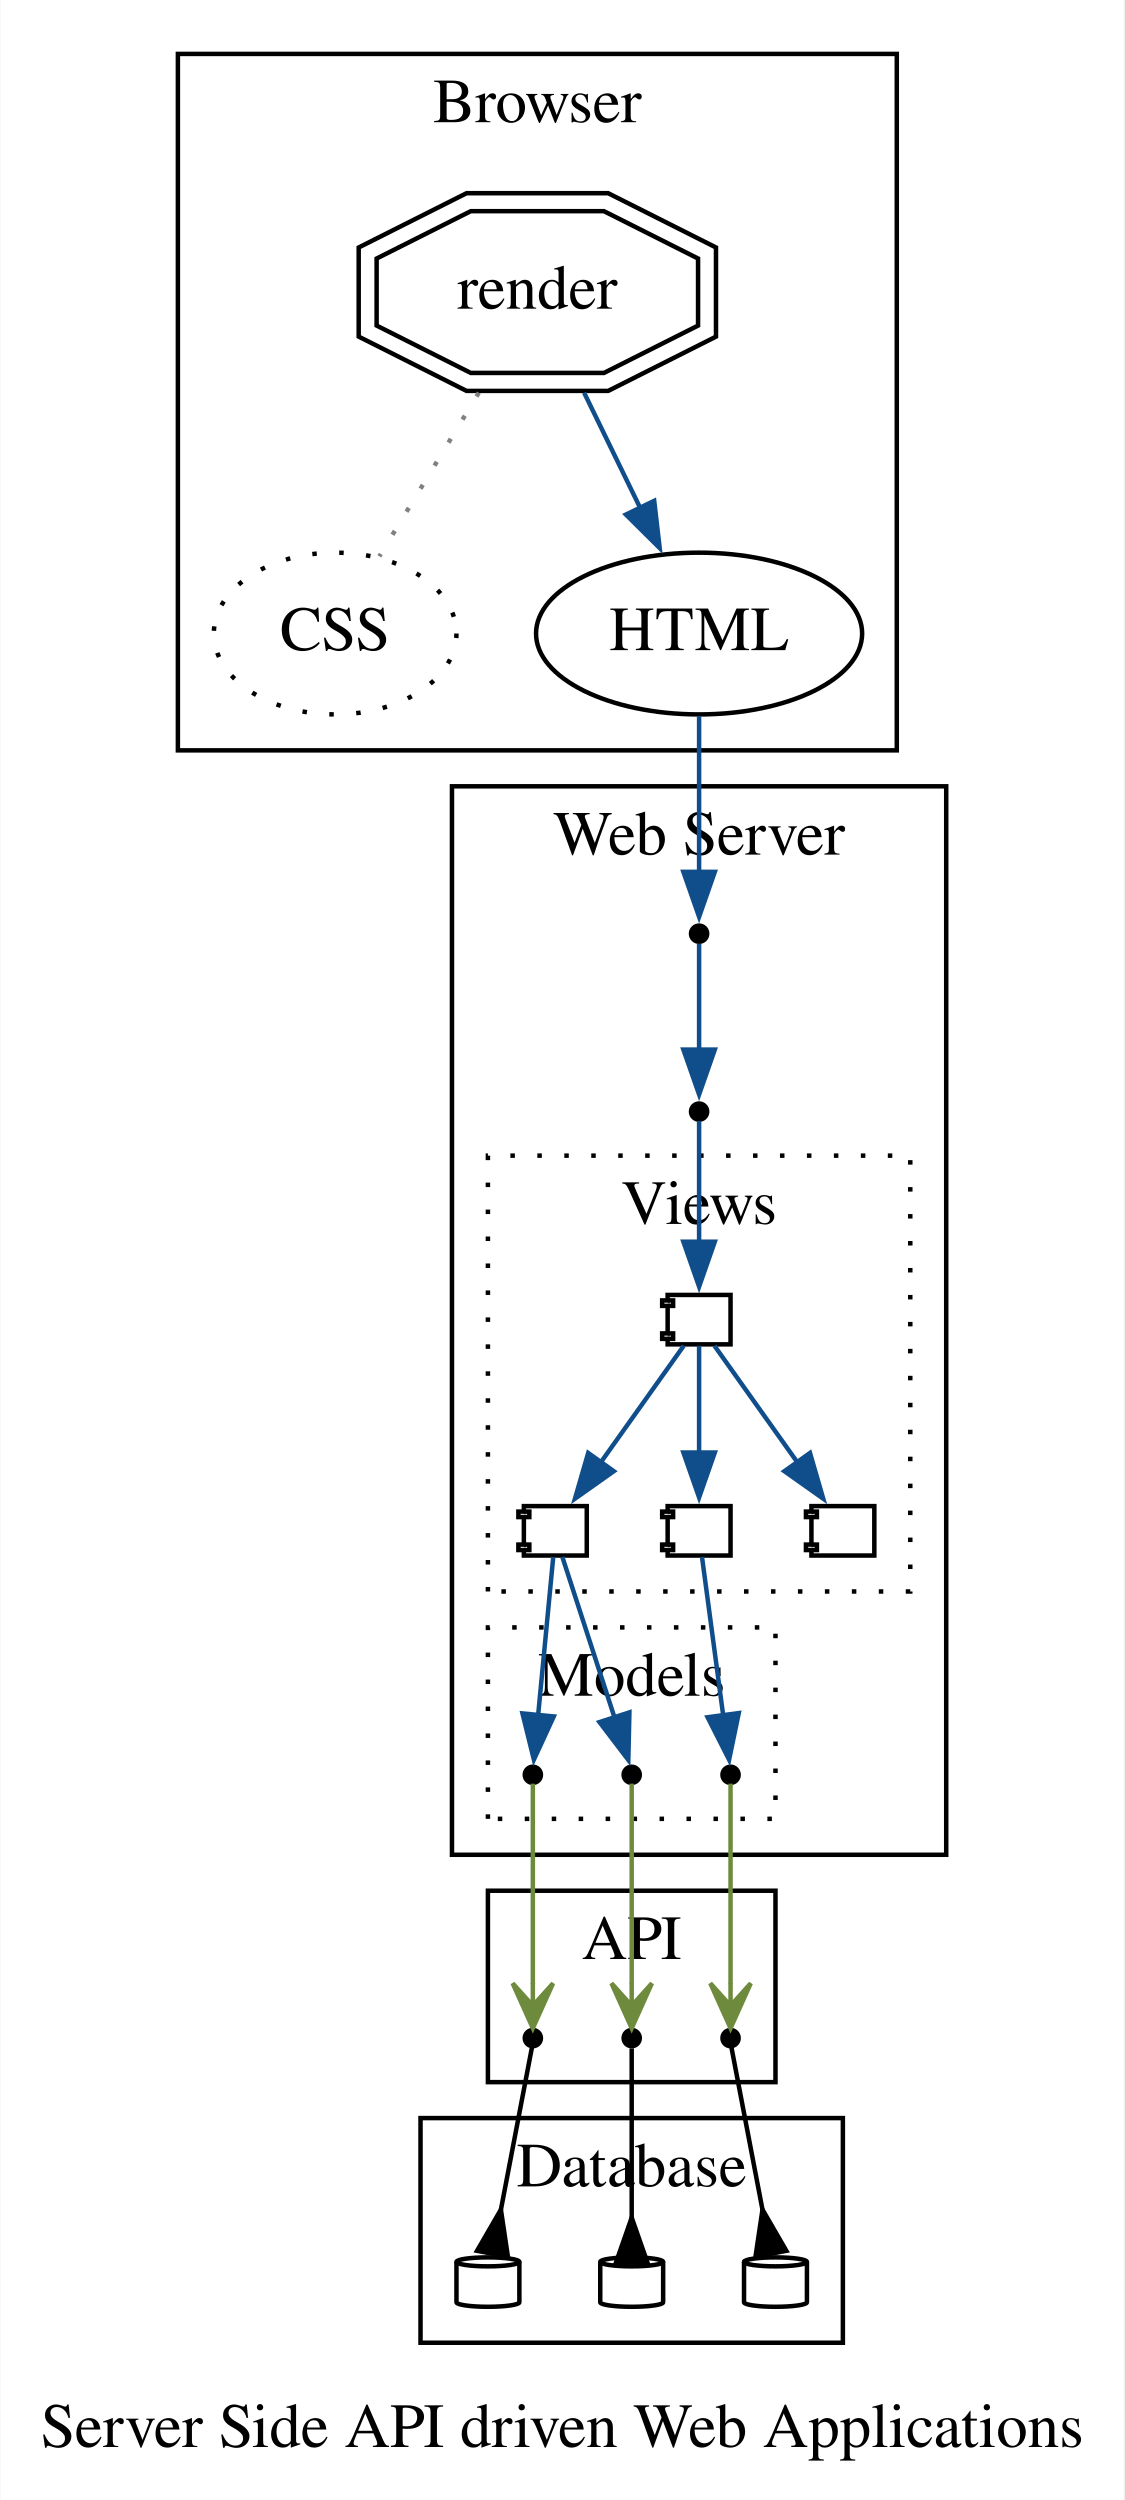
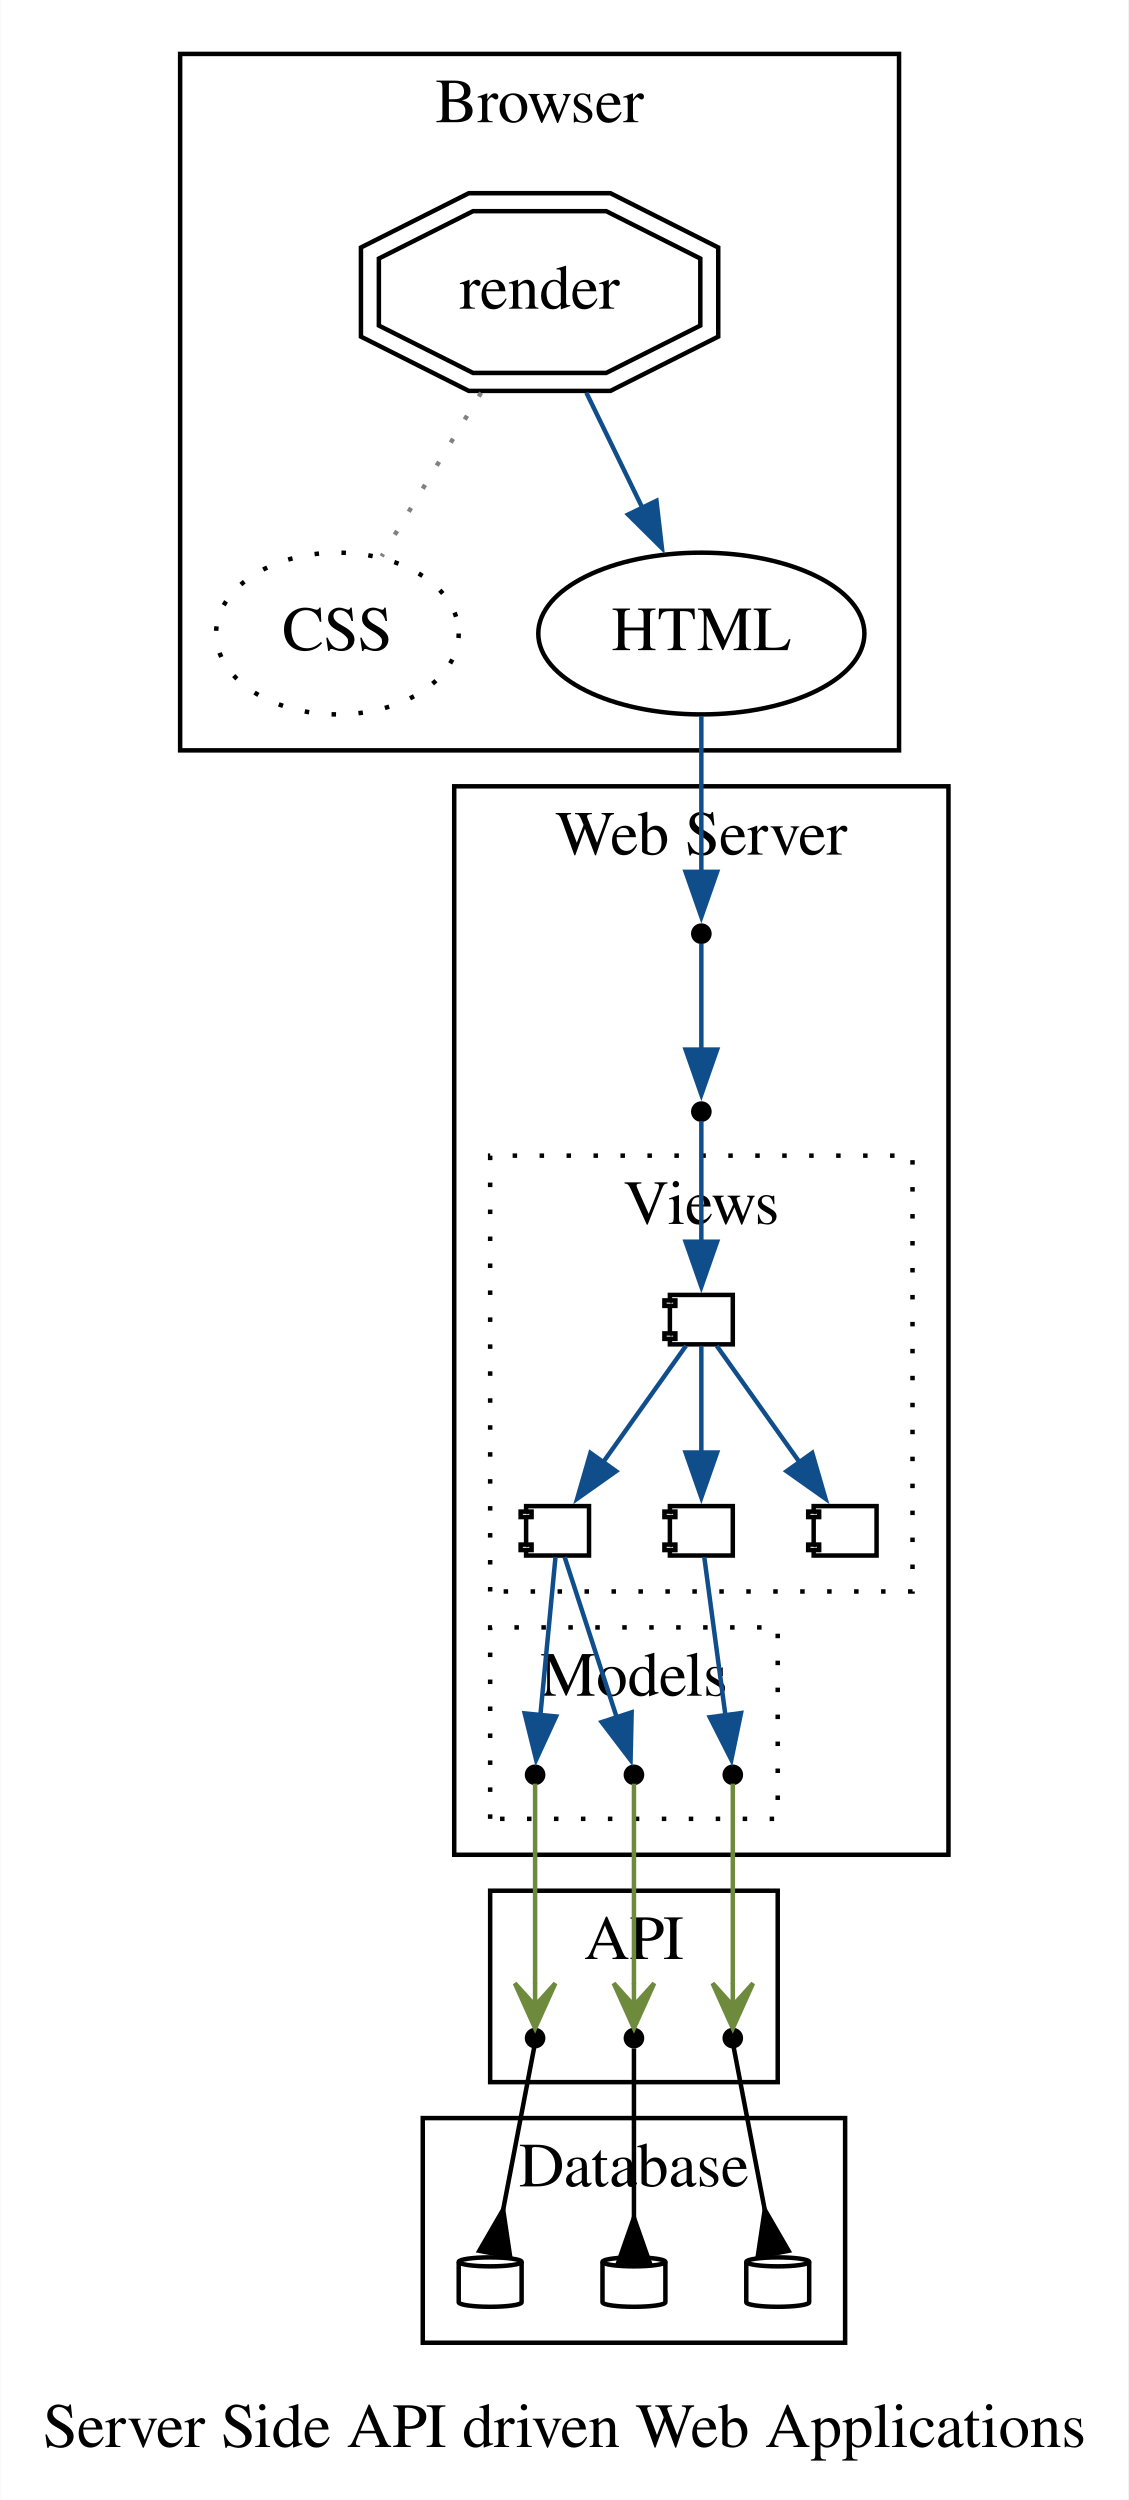
- <svg xmlns="http://www.w3.org/2000/svg" width="250pt" height="556pt" viewBox="0.00 0.00 250.00 556.40">
+ <svg xmlns="http://www.w3.org/2000/svg" width="251pt" height="556pt" viewBox="0.00 0.00 251.00 556.40">
  <g id="page0,1_graph0" class="graph" transform="scale(1 1) rotate(0) translate(4 552.4)">
-     <polygon fill="white" stroke="none" points="-4,4 -4,-552.4 246,-552.4 246,4 -4,4" />
-     <text text-anchor="middle" x="121" y="-7.8" font-family="Times,serif" font-size="14.00">Server Side API driven Web Applications</text>
+     <polygon fill="white" stroke="none" points="-4,4 -4,-552.4 247,-552.4 247,4 -4,4" />
+     <text text-anchor="middle" x="121.5" y="-7.8" font-family="Times,serif" font-size="14.00">Server Side API driven Web Applications</text>
    <g id="clust1" class="cluster">
-       <polygon fill="none" stroke="black" points="35.5,-385.4 35.5,-540.4 195.5,-540.4 195.5,-385.4 35.5,-385.4" />
-       <text text-anchor="middle" x="115.5" y="-525.2" font-family="Times,serif" font-size="14.00">Browser</text>
+       <polygon fill="none" stroke="black" points="36,-385.4 36,-540.4 196,-540.4 196,-385.4 36,-385.4" />
+       <text text-anchor="middle" x="116" y="-525.2" font-family="Times,serif" font-size="14.00">Browser</text>
    </g>
    <g id="clust2" class="cluster">
-       <polygon fill="none" stroke="black" points="96.5,-139.6 96.5,-377.4 206.5,-377.4 206.5,-139.6 96.5,-139.6" />
-       <text text-anchor="middle" x="151.5" y="-362.2" font-family="Times,serif" font-size="14.00">Web Server</text>
+       <polygon fill="none" stroke="black" points="97,-139.6 97,-377.4 207,-377.4 207,-139.6 97,-139.6" />
+       <text text-anchor="middle" x="152" y="-362.2" font-family="Times,serif" font-size="14.00">Web Server</text>
    </g>
    <g id="clust3" class="cluster">
-       <polygon fill="none" stroke="black" stroke-dasharray="1,5" points="104.5,-147.6 104.5,-190.2 168.5,-190.2 168.5,-147.6 104.5,-147.6" />
-       <text text-anchor="middle" x="136.5" y="-175" font-family="Times,serif" font-size="14.00">Models</text>
+       <polygon fill="none" stroke="black" stroke-dasharray="1,5" points="105,-147.6 105,-190.2 169,-190.2 169,-147.6 105,-147.6" />
+       <text text-anchor="middle" x="137" y="-175" font-family="Times,serif" font-size="14.00">Models</text>
    </g>
    <g id="clust4" class="cluster">
-       <polygon fill="none" stroke="black" stroke-dasharray="1,5" points="104.5,-198.2 104.5,-295.2 198.5,-295.2 198.5,-198.2 104.5,-198.2" />
-       <text text-anchor="middle" x="151.5" y="-280" font-family="Times,serif" font-size="14.00">Views</text>
+       <polygon fill="none" stroke="black" stroke-dasharray="1,5" points="105,-198.2 105,-295.2 199,-295.2 199,-198.2 105,-198.2" />
+       <text text-anchor="middle" x="152" y="-280" font-family="Times,serif" font-size="14.00">Views</text>
    </g>
    <g id="clust5" class="cluster">
-       <polygon fill="none" stroke="black" points="104.5,-89 104.5,-131.6 168.5,-131.6 168.5,-89 104.5,-89" />
-       <text text-anchor="middle" x="136.5" y="-116.4" font-family="Times,serif" font-size="14.00">API</text>
+       <polygon fill="none" stroke="black" points="105,-89 105,-131.6 169,-131.6 169,-89 105,-89" />
+       <text text-anchor="middle" x="137" y="-116.4" font-family="Times,serif" font-size="14.00">API</text>
    </g>
    <g id="clust6" class="cluster">
-       <polygon fill="none" stroke="black" points="89.5,-31 89.5,-81 183.5,-81 183.5,-31 89.5,-31" />
-       <text text-anchor="middle" x="136.5" y="-65.8" font-family="Times,serif" font-size="14.00">Database</text>
+       <polygon fill="none" stroke="black" points="90,-31 90,-81 184,-81 184,-31 90,-31" />
+       <text text-anchor="middle" x="137" y="-65.8" font-family="Times,serif" font-size="14.00">Database</text>
    </g>
    <g id="node1" class="node">
-       <polygon fill="none" stroke="black" points="151.27,-479.94 151.27,-494.86 130.32,-505.4 100.68,-505.4 79.73,-494.86 79.73,-479.94 100.68,-469.4 130.32,-469.4 151.27,-479.94" />
-       <polygon fill="none" stroke="black" points="155.26,-477.48 155.26,-497.32 131.26,-509.4 99.74,-509.4 75.74,-497.32 75.74,-477.48 99.74,-465.4 131.26,-465.4 155.26,-477.48" />
-       <text text-anchor="middle" x="115.5" y="-483.7" font-family="Times,serif" font-size="14.00">render</text>
+       <polygon fill="none" stroke="black" points="151.77,-479.94 151.77,-494.86 130.82,-505.4 101.18,-505.4 80.23,-494.86 80.23,-479.94 101.18,-469.4 130.82,-469.4 151.77,-479.94" />
+       <polygon fill="none" stroke="black" points="155.76,-477.48 155.76,-497.32 131.76,-509.4 100.24,-509.4 76.24,-497.32 76.24,-477.48 100.24,-465.4 131.76,-465.4 155.76,-477.48" />
+       <text text-anchor="middle" x="116" y="-483.7" font-family="Times,serif" font-size="14.00">render</text>
    </g>
    <g id="node2" class="node">
-       <ellipse fill="none" stroke="black" stroke-dasharray="1,5" cx="70.5" cy="-411.4" rx="27" ry="18" />
-       <text text-anchor="middle" x="70.5" y="-407.7" font-family="Times,serif" font-size="14.00">CSS</text>
+       <ellipse fill="none" stroke="black" stroke-dasharray="1,5" cx="71" cy="-411.4" rx="27" ry="18" />
+       <text text-anchor="middle" x="71" y="-407.7" font-family="Times,serif" font-size="14.00">CSS</text>
    </g>
    <g id="edge2" class="edge">
-       <path fill="none" stroke="gray" stroke-dasharray="1,5" d="M102.48,-465C95.42,-453.39 86.84,-439.27 80.34,-428.58" />
+       <path fill="none" stroke="gray" stroke-dasharray="1,5" d="M102.98,-465C95.92,-453.39 87.34,-439.27 80.84,-428.58" />
    </g>
    <g id="node3" class="node">
-       <ellipse fill="none" stroke="black" cx="151.5" cy="-411.4" rx="36.29" ry="18" />
-       <text text-anchor="middle" x="151.5" y="-407.7" font-family="Times,serif" font-size="14.00">HTML</text>
+       <ellipse fill="none" stroke="black" cx="152" cy="-411.4" rx="36.29" ry="18" />
+       <text text-anchor="middle" x="152" y="-407.7" font-family="Times,serif" font-size="14.00">HTML</text>
    </g>
    <g id="edge1" class="edge">
-       <path fill="none" stroke="#104e8b" d="M125.91,-465C129.83,-456.95 134.32,-447.71 138.45,-439.23" />
-       <polygon fill="#104e8b" stroke="#104e8b" points="141.51,-440.94 142.73,-430.42 135.21,-437.88 141.51,-440.94" />
+       <path fill="none" stroke="#104e8b" d="M126.41,-465C130.33,-456.95 134.82,-447.71 138.95,-439.23" />
+       <polygon fill="#104e8b" stroke="#104e8b" points="142.01,-440.94 143.23,-430.42 135.71,-437.88 142.01,-440.94" />
    </g>
    <g id="node4" class="node">
-       <ellipse fill="black" stroke="black" cx="151.5" cy="-344.6" rx="1.8" ry="1.8" />
+       <ellipse fill="black" stroke="black" cx="152" cy="-344.6" rx="1.8" ry="1.8" />
    </g>
    <g id="edge3" class="edge">
-       <path fill="none" stroke="#104e8b" d="M151.5,-393.03C151.5,-382.01 151.5,-368.01 151.5,-358.08" />
-       <polygon fill="#104e8b" stroke="#104e8b" points="155,-358.36 151.5,-348.36 148,-358.36 155,-358.36" />
+       <path fill="none" stroke="#104e8b" d="M152,-393.03C152,-382.01 152,-368.01 152,-358.08" />
+       <polygon fill="#104e8b" stroke="#104e8b" points="155.5,-358.36 152,-348.36 148.5,-358.36 155.5,-358.36" />
    </g>
    <g id="node5" class="node">
-       <ellipse fill="black" stroke="black" cx="151.5" cy="-305" rx="1.8" ry="1.8" />
+       <ellipse fill="black" stroke="black" cx="152" cy="-305" rx="1.8" ry="1.8" />
    </g>
    <g id="edge4" class="edge">
-       <path fill="none" stroke="#104e8b" d="M151.5,-342.35C151.5,-338.69 151.5,-327.71 151.5,-318.77" />
-       <polygon fill="#104e8b" stroke="#104e8b" points="155,-318.81 151.5,-308.81 148,-318.81 155,-318.81" />
+       <path fill="none" stroke="#104e8b" d="M152,-342.35C152,-338.69 152,-327.71 152,-318.77" />
+       <polygon fill="#104e8b" stroke="#104e8b" points="155.5,-318.81 152,-308.81 148.5,-318.81 155.5,-318.81" />
    </g>
    <g id="node9" class="node">
-       <polygon fill="none" stroke="black" points="158.5,-264.2 144.5,-264.2 144.5,-262.98 143.28,-262.98 143.28,-261.76 144.5,-261.76 144.5,-255.64 143.28,-255.64 143.28,-254.42 144.5,-254.42 144.5,-253.2 158.5,-253.2 158.5,-264.2" />
-       <polyline fill="none" stroke="black" points="144.5,-262.98 145.72,-262.98 145.72,-261.76 144.5,-261.76" />
-       <polyline fill="none" stroke="black" points="144.5,-255.64 145.72,-255.64 145.72,-254.42 144.5,-254.42" />
+       <polygon fill="none" stroke="black" points="159,-264.2 145,-264.2 145,-262.98 143.78,-262.98 143.78,-261.76 145,-261.76 145,-255.64 143.78,-255.64 143.78,-254.42 145,-254.42 145,-253.2 159,-253.2 159,-264.2" />
+       <polyline fill="none" stroke="black" points="145,-262.98 146.22,-262.98 146.22,-261.76 145,-261.76" />
+       <polyline fill="none" stroke="black" points="145,-255.64 146.22,-255.64 146.22,-254.42 145,-254.42" />
    </g>
    <g id="edge5" class="edge">
-       <path fill="none" stroke="#104e8b" d="M151.5,-302.9C151.5,-299.15 151.5,-286.46 151.5,-275.8" />
-       <polygon fill="#104e8b" stroke="#104e8b" points="155,-276.05 151.5,-266.05 148,-276.05 155,-276.05" />
+       <path fill="none" stroke="#104e8b" d="M152,-302.9C152,-299.15 152,-286.46 152,-275.8" />
+       <polygon fill="#104e8b" stroke="#104e8b" points="155.5,-276.05 152,-266.05 148.5,-276.05 155.5,-276.05" />
    </g>
    <g id="node6" class="node">
-       <ellipse fill="black" stroke="black" cx="158.5" cy="-157.4" rx="1.8" ry="1.8" />
+       <ellipse fill="black" stroke="black" cx="159" cy="-157.4" rx="1.8" ry="1.8" />
    </g>
    <g id="node13" class="node">
-       <ellipse fill="black" stroke="black" cx="158.5" cy="-98.8" rx="1.8" ry="1.8" />
+       <ellipse fill="black" stroke="black" cx="159" cy="-98.8" rx="1.8" ry="1.8" />
    </g>
    <g id="edge9" class="edge">
-       <path fill="none" stroke="#6e8b3d" d="M158.5,-155.42C158.5,-150.2 158.5,-125.45 158.5,-110.78" />
-       <polygon fill="#6e8b3d" stroke="#6e8b3d" points="158.5,-101 163,-111 158.5,-106 158.5,-111 158.5,-111 158.5,-111 158.5,-106 154,-111 158.5,-101 158.5,-101" />
+       <path fill="none" stroke="#6e8b3d" d="M159,-155.42C159,-150.2 159,-125.45 159,-110.78" />
+       <polygon fill="#6e8b3d" stroke="#6e8b3d" points="159,-101 163.5,-111 159,-106 159,-111 159,-111 159,-111 159,-106 154.5,-111 159,-101 159,-101" />
    </g>
    <g id="node7" class="node">
-       <ellipse fill="black" stroke="black" cx="136.5" cy="-157.4" rx="1.8" ry="1.8" />
+       <ellipse fill="black" stroke="black" cx="137" cy="-157.4" rx="1.8" ry="1.8" />
    </g>
    <g id="node14" class="node">
-       <ellipse fill="black" stroke="black" cx="136.5" cy="-98.8" rx="1.8" ry="1.8" />
+       <ellipse fill="black" stroke="black" cx="137" cy="-98.8" rx="1.8" ry="1.8" />
    </g>
    <g id="edge10" class="edge">
-       <path fill="none" stroke="#6e8b3d" d="M136.5,-155.42C136.5,-150.2 136.5,-125.45 136.5,-110.78" />
-       <polygon fill="#6e8b3d" stroke="#6e8b3d" points="136.5,-101 141,-111 136.5,-106 136.5,-111 136.5,-111 136.5,-111 136.5,-106 132,-111 136.5,-101 136.5,-101" />
+       <path fill="none" stroke="#6e8b3d" d="M137,-155.42C137,-150.2 137,-125.45 137,-110.78" />
+       <polygon fill="#6e8b3d" stroke="#6e8b3d" points="137,-101 141.5,-111 137,-106 137,-111 137,-111 137,-111 137,-106 132.5,-111 137,-101 137,-101" />
    </g>
    <g id="node8" class="node">
-       <ellipse fill="black" stroke="black" cx="114.5" cy="-157.4" rx="1.8" ry="1.8" />
+       <ellipse fill="black" stroke="black" cx="115" cy="-157.4" rx="1.8" ry="1.8" />
    </g>
    <g id="node15" class="node">
-       <ellipse fill="black" stroke="black" cx="114.5" cy="-98.8" rx="1.8" ry="1.8" />
+       <ellipse fill="black" stroke="black" cx="115" cy="-98.8" rx="1.8" ry="1.8" />
    </g>
    <g id="edge11" class="edge">
-       <path fill="none" stroke="#6e8b3d" d="M114.5,-155.42C114.5,-150.2 114.5,-125.45 114.5,-110.78" />
-       <polygon fill="#6e8b3d" stroke="#6e8b3d" points="114.5,-101 119,-111 114.5,-106 114.5,-111 114.5,-111 114.5,-111 114.5,-106 110,-111 114.5,-101 114.5,-101" />
+       <path fill="none" stroke="#6e8b3d" d="M115,-155.42C115,-150.2 115,-125.45 115,-110.78" />
+       <polygon fill="#6e8b3d" stroke="#6e8b3d" points="115,-101 119.5,-111 115,-106 115,-111 115,-111 115,-111 115,-106 110.5,-111 115,-101 115,-101" />
    </g>
    <g id="node10" class="node">
-       <polygon fill="none" stroke="black" points="158.5,-217.2 144.5,-217.2 144.5,-215.98 143.28,-215.98 143.28,-214.76 144.5,-214.76 144.5,-208.64 143.28,-208.64 143.28,-207.42 144.5,-207.42 144.5,-206.2 158.5,-206.2 158.5,-217.2" />
-       <polyline fill="none" stroke="black" points="144.5,-215.98 145.72,-215.98 145.72,-214.76 144.5,-214.76" />
-       <polyline fill="none" stroke="black" points="144.5,-208.64 145.72,-208.64 145.72,-207.42 144.5,-207.42" />
+       <polygon fill="none" stroke="black" points="159,-217.2 145,-217.2 145,-215.98 143.78,-215.98 143.78,-214.76 145,-214.76 145,-208.64 143.78,-208.64 143.78,-207.42 145,-207.42 145,-206.2 159,-206.2 159,-217.2" />
+       <polyline fill="none" stroke="black" points="145,-215.98 146.22,-215.98 146.22,-214.76 145,-214.76" />
+       <polyline fill="none" stroke="black" points="145,-208.64 146.22,-208.64 146.22,-207.42 145,-207.42" />
    </g>
    <g id="edge15" class="edge">
-       <path fill="none" stroke="#104e8b" d="M151.5,-252.88C151.5,-247.23 151.5,-237.55 151.5,-229.11" />
-       <polygon fill="#104e8b" stroke="#104e8b" points="155,-229.13 151.5,-219.13 148,-229.13 155,-229.13" />
+       <path fill="none" stroke="#104e8b" d="M152,-252.88C152,-247.23 152,-237.55 152,-229.11" />
+       <polygon fill="#104e8b" stroke="#104e8b" points="155.5,-229.13 152,-219.13 148.5,-229.13 155.5,-229.13" />
    </g>
    <g id="node11" class="node">
-       <polygon fill="none" stroke="black" points="126.5,-217.2 112.5,-217.2 112.5,-215.98 111.28,-215.98 111.28,-214.76 112.5,-214.76 112.5,-208.64 111.28,-208.64 111.28,-207.42 112.5,-207.42 112.5,-206.2 126.5,-206.2 126.5,-217.2" />
-       <polyline fill="none" stroke="black" points="112.5,-215.98 113.72,-215.98 113.72,-214.76 112.5,-214.76" />
-       <polyline fill="none" stroke="black" points="112.5,-208.64 113.72,-208.64 113.72,-207.42 112.5,-207.42" />
+       <polygon fill="none" stroke="black" points="127,-217.2 113,-217.2 113,-215.98 111.78,-215.98 111.78,-214.76 113,-214.76 113,-208.64 111.78,-208.64 111.78,-207.42 113,-207.42 113,-206.2 127,-206.2 127,-217.2" />
+       <polyline fill="none" stroke="black" points="113,-215.98 114.22,-215.98 114.22,-214.76 113,-214.76" />
+       <polyline fill="none" stroke="black" points="113,-208.64 114.22,-208.64 114.22,-207.42 113,-207.42" />
    </g>
    <g id="edge16" class="edge">
-       <path fill="none" stroke="#104e8b" d="M148.08,-252.88C143.67,-246.69 135.83,-235.67 129.48,-226.74" />
-       <polygon fill="#104e8b" stroke="#104e8b" points="132.52,-224.97 123.87,-218.85 126.82,-229.03 132.52,-224.97" />
+       <path fill="none" stroke="#104e8b" d="M148.58,-252.88C144.17,-246.69 136.33,-235.67 129.98,-226.74" />
+       <polygon fill="#104e8b" stroke="#104e8b" points="133.02,-224.97 124.37,-218.85 127.32,-229.03 133.02,-224.97" />
    </g>
    <g id="node12" class="node">
-       <polygon fill="none" stroke="black" points="190.5,-217.2 176.5,-217.2 176.5,-215.98 175.28,-215.98 175.28,-214.76 176.5,-214.76 176.5,-208.64 175.28,-208.64 175.28,-207.42 176.5,-207.42 176.5,-206.2 190.5,-206.2 190.5,-217.2" />
-       <polyline fill="none" stroke="black" points="176.5,-215.98 177.72,-215.98 177.72,-214.76 176.5,-214.76" />
-       <polyline fill="none" stroke="black" points="176.5,-208.64 177.72,-208.64 177.72,-207.42 176.5,-207.42" />
+       <polygon fill="none" stroke="black" points="191,-217.2 177,-217.2 177,-215.98 175.78,-215.98 175.78,-214.76 177,-214.76 177,-208.64 175.78,-208.64 175.78,-207.42 177,-207.42 177,-206.2 191,-206.2 191,-217.2" />
+       <polyline fill="none" stroke="black" points="177,-215.98 178.22,-215.98 178.22,-214.76 177,-214.76" />
+       <polyline fill="none" stroke="black" points="177,-208.64 178.22,-208.64 178.22,-207.42 177,-207.42" />
    </g>
    <g id="edge17" class="edge">
-       <path fill="none" stroke="#104e8b" d="M154.92,-252.88C159.33,-246.69 167.17,-235.67 173.52,-226.74" />
-       <polygon fill="#104e8b" stroke="#104e8b" points="176.18,-229.03 179.13,-218.85 170.48,-224.97 176.18,-229.03" />
+       <path fill="none" stroke="#104e8b" d="M155.42,-252.88C159.83,-246.69 167.67,-235.67 174.02,-226.74" />
+       <polygon fill="#104e8b" stroke="#104e8b" points="176.68,-229.03 179.63,-218.85 170.98,-224.97 176.68,-229.03" />
    </g>
    <g id="edge6" class="edge">
-       <path fill="none" stroke="#104e8b" d="M152.15,-205.87C153.21,-197.9 155.38,-181.74 156.88,-170.5" />
-       <polygon fill="#104e8b" stroke="#104e8b" points="160.33,-171.14 158.18,-160.76 153.39,-170.21 160.33,-171.14" />
+       <path fill="none" stroke="#104e8b" d="M152.65,-205.87C153.71,-197.9 155.88,-181.74 157.38,-170.5" />
+       <polygon fill="#104e8b" stroke="#104e8b" points="160.83,-171.14 158.68,-160.76 153.89,-170.21 160.83,-171.14" />
    </g>
    <g id="edge7" class="edge">
-       <path fill="none" stroke="#104e8b" d="M121.07,-205.87C123.69,-197.81 129.04,-181.36 132.69,-170.11" />
-       <polygon fill="#104e8b" stroke="#104e8b" points="135.99,-171.3 135.75,-160.7 129.33,-169.13 135.99,-171.3" />
+       <path fill="none" stroke="#104e8b" d="M121.57,-205.87C124.19,-197.81 129.54,-181.36 133.19,-170.11" />
+       <polygon fill="#104e8b" stroke="#104e8b" points="136.49,-171.3 136.25,-160.7 129.83,-169.13 136.49,-171.3" />
    </g>
    <g id="edge8" class="edge">
-       <path fill="none" stroke="#104e8b" d="M119.04,-205.87C118.28,-197.9 116.73,-181.74 115.66,-170.5" />
-       <polygon fill="#104e8b" stroke="#104e8b" points="119.16,-170.39 114.73,-160.77 112.19,-171.06 119.16,-170.39" />
+       <path fill="none" stroke="#104e8b" d="M119.54,-205.87C118.78,-197.9 117.23,-181.74 116.16,-170.5" />
+       <polygon fill="#104e8b" stroke="#104e8b" points="119.66,-170.39 115.23,-160.77 112.69,-171.06 119.66,-170.39" />
    </g>
    <g id="node16" class="node">
-       <path fill="none" stroke="black" d="M175.5,-49C175.5,-49.55 172.36,-50 168.5,-50 164.64,-50 161.5,-49.55 161.5,-49 161.5,-49 161.5,-40 161.5,-40 161.5,-39.45 164.64,-39 168.5,-39 172.36,-39 175.5,-39.45 175.5,-40 175.5,-40 175.5,-49 175.5,-49" />
-       <path fill="none" stroke="black" d="M175.5,-49C175.5,-48.45 172.36,-48 168.5,-48 164.64,-48 161.5,-48.45 161.5,-49" />
+       <path fill="none" stroke="black" d="M176,-49C176,-49.55 172.86,-50 169,-50 165.14,-50 162,-49.55 162,-49 162,-49 162,-40 162,-40 162,-39.45 165.14,-39 169,-39 172.86,-39 176,-39.45 176,-40 176,-40 176,-49 176,-49" />
+       <path fill="none" stroke="black" d="M176,-49C176,-48.45 172.86,-48 169,-48 165.14,-48 162,-48.45 162,-49" />
    </g>
    <g id="edge12" class="edge">
-       <path fill="none" stroke="black" d="M158.67,-96.89C159.49,-92.61 163.03,-74.09 165.63,-60.5" />
-       <polygon fill="black" stroke="black" points="170.92,-51.46 165.61,-60.63 164.05,-50.15 170.92,-51.46" />
+       <path fill="none" stroke="black" d="M159.17,-96.89C159.99,-92.61 163.53,-74.09 166.13,-60.5" />
+       <polygon fill="black" stroke="black" points="171.42,-51.46 166.11,-60.63 164.55,-50.15 171.42,-51.46" />
    </g>
    <g id="node17" class="node">
-       <path fill="none" stroke="black" d="M143.5,-49C143.5,-49.55 140.36,-50 136.5,-50 132.64,-50 129.5,-49.55 129.5,-49 129.5,-49 129.5,-40 129.5,-40 129.5,-39.45 132.64,-39 136.5,-39 140.36,-39 143.5,-39.45 143.5,-40 143.5,-40 143.5,-49 143.5,-49" />
-       <path fill="none" stroke="black" d="M143.5,-49C143.5,-48.45 140.36,-48 136.5,-48 132.64,-48 129.5,-48.45 129.5,-49" />
+       <path fill="none" stroke="black" d="M144,-49C144,-49.55 140.86,-50 137,-50 133.14,-50 130,-49.55 130,-49 130,-49 130,-40 130,-40 130,-39.45 133.14,-39 137,-39 140.86,-39 144,-39.45 144,-40 144,-40 144,-49 144,-49" />
+       <path fill="none" stroke="black" d="M144,-49C144,-48.45 140.86,-48 137,-48 133.14,-48 130,-48.45 130,-49" />
    </g>
    <g id="edge13" class="edge">
-       <path fill="none" stroke="black" d="M136.5,-96.51C136.5,-91.36 136.5,-71.94 136.5,-58.61" />
-       <polygon fill="black" stroke="black" points="140,-48.85 136.5,-58.85 133,-48.85 140,-48.85" />
+       <path fill="none" stroke="black" d="M137,-96.51C137,-91.36 137,-71.94 137,-58.61" />
+       <polygon fill="black" stroke="black" points="140.5,-48.85 137,-58.85 133.5,-48.85 140.5,-48.85" />
    </g>
    <g id="node18" class="node">
-       <path fill="none" stroke="black" d="M111.5,-49C111.5,-49.55 108.36,-50 104.5,-50 100.64,-50 97.5,-49.55 97.5,-49 97.5,-49 97.5,-40 97.5,-40 97.5,-39.45 100.64,-39 104.5,-39 108.36,-39 111.5,-39.45 111.5,-40 111.5,-40 111.5,-49 111.5,-49" />
-       <path fill="none" stroke="black" d="M111.5,-49C111.5,-48.45 108.36,-48 104.5,-48 100.64,-48 97.5,-48.45 97.5,-49" />
+       <path fill="none" stroke="black" d="M112,-49C112,-49.55 108.86,-50 105,-50 101.14,-50 98,-49.55 98,-49 98,-49 98,-40 98,-40 98,-39.45 101.14,-39 105,-39 108.86,-39 112,-39.45 112,-40 112,-40 112,-49 112,-49" />
+       <path fill="none" stroke="black" d="M112,-49C112,-48.45 108.86,-48 105,-48 101.14,-48 98,-48.45 98,-49" />
    </g>
    <g id="edge14" class="edge">
-       <path fill="none" stroke="black" d="M114.33,-96.89C113.51,-92.61 109.97,-74.09 107.37,-60.5" />
-       <polygon fill="black" stroke="black" points="108.95,-50.15 107.39,-60.63 102.08,-51.46 108.95,-50.15" />
+       <path fill="none" stroke="black" d="M114.83,-96.89C114.01,-92.61 110.47,-74.09 107.87,-60.5" />
+       <polygon fill="black" stroke="black" points="109.45,-50.15 107.89,-60.63 102.58,-51.46 109.45,-50.15" />
    </g>
  </g>
</svg>
